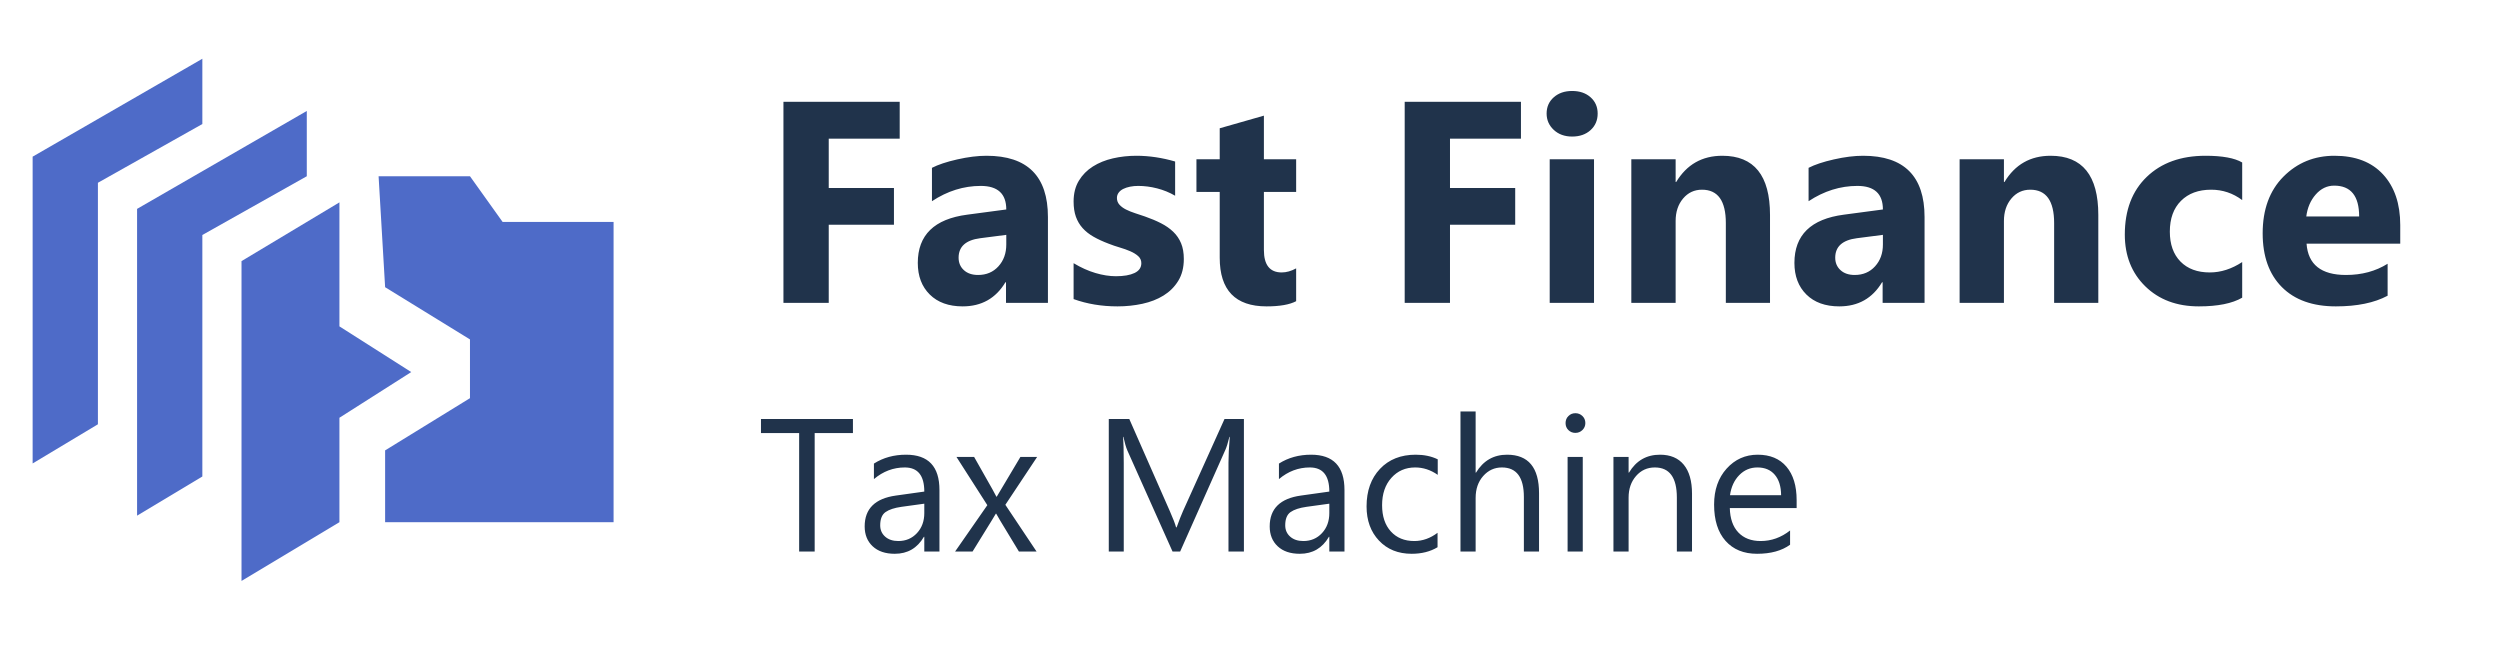
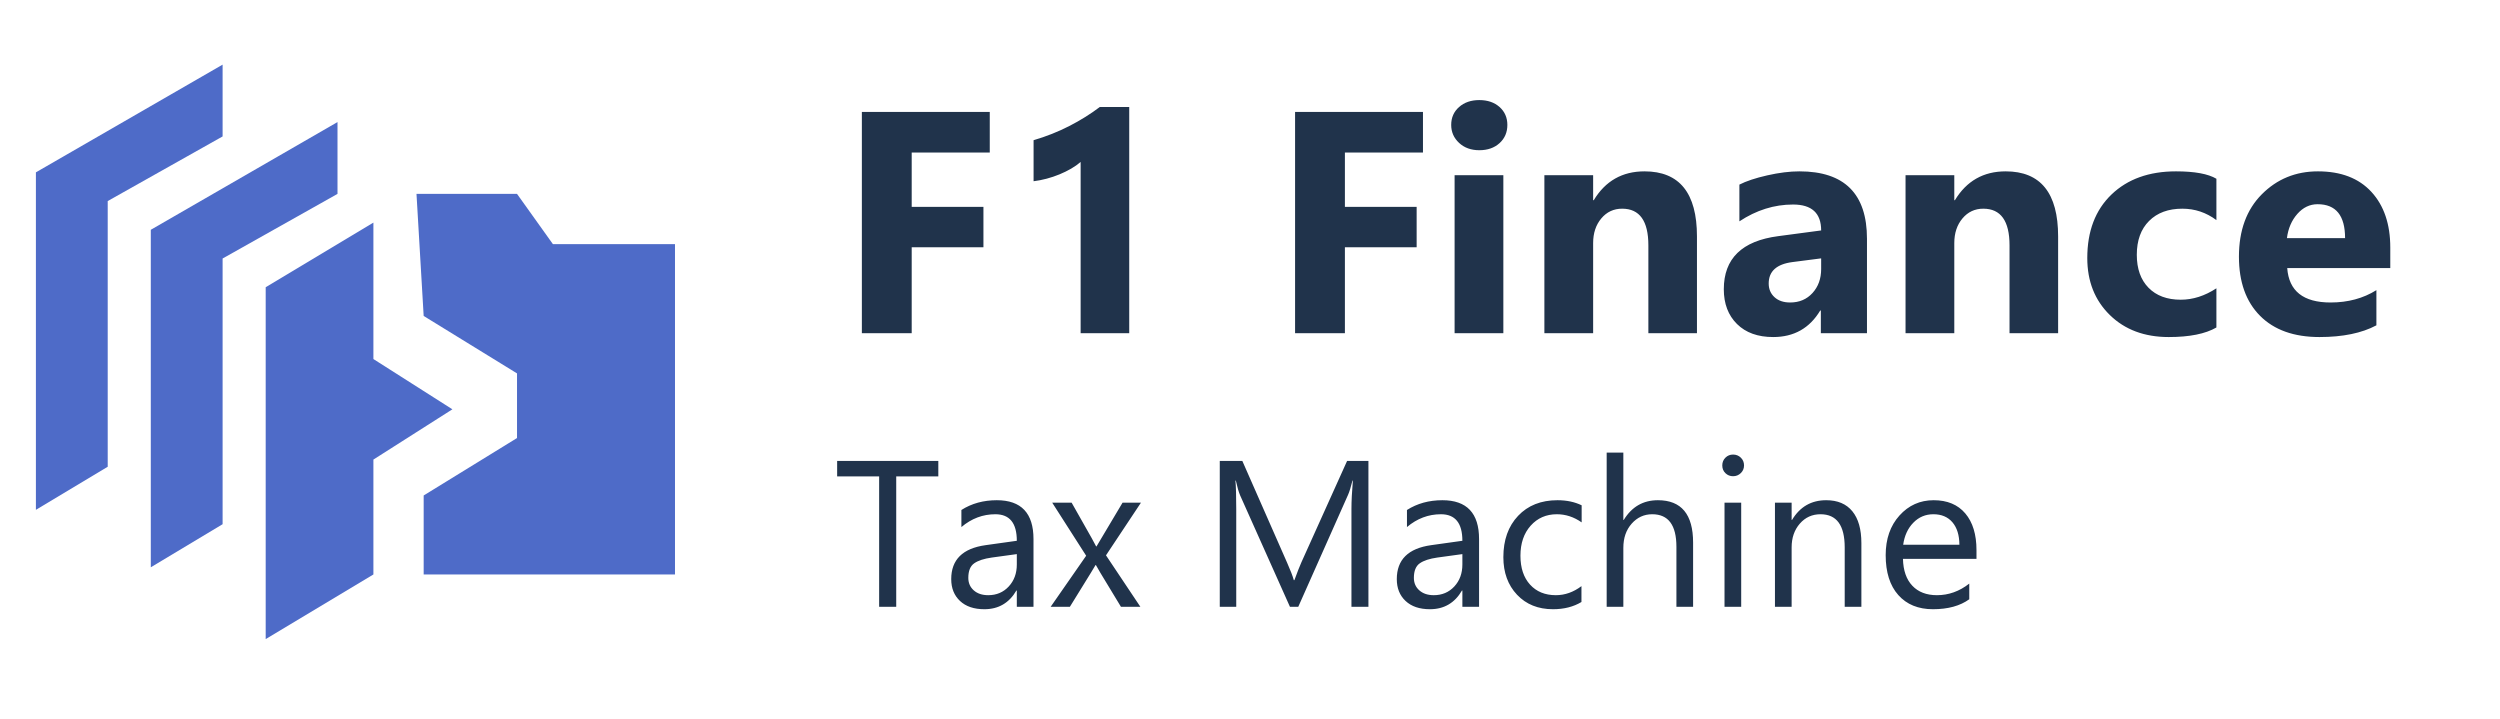
- <svg xmlns="http://www.w3.org/2000/svg" viewBox="0 0 383 100" role="img" aria-label="Fast Finance Tax Machine">
+ <svg xmlns="http://www.w3.org/2000/svg" viewBox="0 0 348.15 100" role="img" aria-label="F1 Finance Tax Machine">
  <path fill="#4E6BC8" d="M 5 24 L 31 9 L 31 19 L 15 28 L 15 65 L 5 71 Z" />
  <path fill="#4E6BC8" d="M 21 32 L 47 17 L 47 27 L 31 36 L 31 73 L 21 79 Z" />
  <path fill="#4E6BC8" d="M 37 40 L 52 31 L 52 50 L 63 57 L 52 64 L 52 80 L 37 89 Z" />
  <path fill="#4E6BC8" d="M 58 27 L 72 27 L 77 34 L 94 34 L 94 80 L 59 80 L 59 69 L 72 61 L 72 52 L 59 44 Z" />
-   <path fill="#20334B" d="M 137.834 21.242 L 126.963 21.242 L 126.963 28.804 L 136.953 28.804 L 136.953 34.433 L 126.963 34.433 L 126.963 46.4 L 120.023 46.4 L 120.023 15.591 L 137.834 15.591 L 137.834 21.242 Z M 160.543 46.4 L 154.119 46.4 L 154.119 43.242 L 154.033 43.242 C 152.558 45.705 150.374 46.937 147.48 46.937 C 145.346 46.937 143.667 46.332 142.442 45.122 C 141.218 43.911 140.605 42.296 140.605 40.277 C 140.605 36.009 143.133 33.545 148.189 32.886 L 154.162 32.091 C 154.162 29.685 152.859 28.482 150.252 28.482 C 147.631 28.482 145.139 29.263 142.775 30.824 L 142.775 25.711 C 143.721 25.224 145.013 24.794 146.653 24.421 C 148.293 24.049 149.786 23.863 151.133 23.863 C 157.406 23.863 160.543 26.992 160.543 33.252 L 160.543 46.4 Z M 154.162 37.462 L 154.162 35.98 L 150.166 36.496 C 147.96 36.782 146.857 37.778 146.857 39.482 C 146.857 40.255 147.126 40.889 147.663 41.383 C 148.2 41.878 148.927 42.125 149.844 42.125 C 151.118 42.125 152.157 41.684 152.959 40.803 C 153.761 39.922 154.162 38.809 154.162 37.462 Z M 164.475 45.82 L 164.475 40.32 C 165.592 40.993 166.705 41.494 167.815 41.824 C 168.925 42.153 169.975 42.318 170.963 42.318 C 172.166 42.318 173.115 42.153 173.81 41.824 C 174.504 41.494 174.852 40.993 174.852 40.32 C 174.852 39.89 174.694 39.532 174.379 39.246 C 174.064 38.959 173.659 38.709 173.165 38.494 C 172.671 38.279 172.13 38.086 171.543 37.914 C 170.956 37.742 170.39 37.548 169.846 37.334 C 168.972 37.004 168.202 36.65 167.536 36.27 C 166.87 35.891 166.312 35.45 165.86 34.949 C 165.409 34.448 165.065 33.867 164.829 33.209 C 164.593 32.55 164.475 31.769 164.475 30.867 C 164.475 29.635 164.743 28.575 165.28 27.687 C 165.817 26.799 166.534 26.072 167.429 25.506 C 168.324 24.941 169.348 24.525 170.501 24.26 C 171.654 23.995 172.854 23.863 174.1 23.863 C 175.074 23.863 176.062 23.938 177.064 24.088 C 178.067 24.239 179.055 24.457 180.029 24.744 L 180.029 29.986 C 179.17 29.485 178.25 29.109 177.269 28.858 C 176.287 28.607 175.324 28.482 174.379 28.482 C 173.935 28.482 173.516 28.521 173.122 28.6 C 172.728 28.679 172.381 28.794 172.08 28.944 C 171.779 29.094 171.543 29.288 171.371 29.524 C 171.199 29.76 171.113 30.029 171.113 30.33 C 171.113 30.731 171.242 31.074 171.5 31.361 C 171.758 31.647 172.094 31.894 172.51 32.102 C 172.925 32.31 173.387 32.496 173.896 32.661 C 174.404 32.825 174.909 32.994 175.41 33.166 C 176.312 33.481 177.129 33.824 177.859 34.197 C 178.59 34.569 179.216 35.006 179.739 35.507 C 180.262 36.009 180.663 36.596 180.942 37.269 C 181.222 37.942 181.361 38.744 181.361 39.675 C 181.361 40.979 181.078 42.092 180.513 43.016 C 179.947 43.94 179.195 44.692 178.257 45.272 C 177.319 45.852 176.237 46.275 175.013 46.54 C 173.788 46.805 172.517 46.937 171.199 46.937 C 168.779 46.937 166.537 46.565 164.475 45.82 Z M 198.57 46.142 C 197.568 46.672 196.057 46.937 194.037 46.937 C 189.253 46.937 186.861 44.452 186.861 39.482 L 186.861 29.406 L 183.295 29.406 L 183.295 24.4 L 186.861 24.4 L 186.861 19.652 L 193.629 17.718 L 193.629 24.4 L 198.57 24.4 L 198.57 29.406 L 193.629 29.406 L 193.629 38.3 C 193.629 40.592 194.538 41.738 196.357 41.738 C 197.074 41.738 197.811 41.53 198.57 41.115 L 198.57 46.142 Z M 233.01 21.242 L 222.139 21.242 L 222.139 28.804 L 232.129 28.804 L 232.129 34.433 L 222.139 34.433 L 222.139 46.4 L 215.199 46.4 L 215.199 15.591 L 233.01 15.591 L 233.01 21.242 Z M 240.852 20.92 C 239.706 20.92 238.768 20.579 238.037 19.899 C 237.307 19.219 236.941 18.384 236.941 17.396 C 236.941 16.379 237.307 15.548 238.037 14.904 C 238.768 14.259 239.706 13.937 240.852 13.937 C 242.012 13.937 242.953 14.259 243.677 14.904 C 244.4 15.548 244.762 16.379 244.762 17.396 C 244.762 18.427 244.4 19.272 243.677 19.931 C 242.953 20.59 242.012 20.92 240.852 20.92 Z M 244.203 46.4 L 237.414 46.4 L 237.414 24.4 L 244.203 24.4 L 244.203 46.4 Z M 271.166 46.4 L 264.398 46.4 L 264.398 34.175 C 264.398 30.767 263.181 29.062 260.746 29.062 C 259.572 29.062 258.605 29.513 257.846 30.416 C 257.087 31.318 256.707 32.464 256.707 33.853 L 256.707 46.4 L 249.918 46.4 L 249.918 24.4 L 256.707 24.4 L 256.707 27.88 L 256.793 27.88 C 258.411 25.202 260.768 23.863 263.861 23.863 C 268.731 23.863 271.166 26.885 271.166 32.929 L 271.166 46.4 Z M 294.842 46.4 L 288.418 46.4 L 288.418 43.242 L 288.332 43.242 C 286.857 45.705 284.673 46.937 281.779 46.937 C 279.645 46.937 277.966 46.332 276.741 45.122 C 275.517 43.911 274.904 42.296 274.904 40.277 C 274.904 36.009 277.432 33.545 282.488 32.886 L 288.461 32.091 C 288.461 29.685 287.158 28.482 284.551 28.482 C 281.93 28.482 279.438 29.263 277.074 30.824 L 277.074 25.711 C 278.02 25.224 279.312 24.794 280.952 24.421 C 282.592 24.049 284.085 23.863 285.432 23.863 C 291.705 23.863 294.842 26.992 294.842 33.252 L 294.842 46.4 Z M 288.461 37.462 L 288.461 35.98 L 284.465 36.496 C 282.259 36.782 281.156 37.778 281.156 39.482 C 281.156 40.255 281.425 40.889 281.962 41.383 C 282.499 41.878 283.226 42.125 284.143 42.125 C 285.417 42.125 286.456 41.684 287.258 40.803 C 288.06 39.922 288.461 38.809 288.461 37.462 Z M 321.461 46.4 L 314.693 46.4 L 314.693 34.175 C 314.693 30.767 313.476 29.062 311.041 29.062 C 309.867 29.062 308.9 29.513 308.141 30.416 C 307.382 31.318 307.002 32.464 307.002 33.853 L 307.002 46.4 L 300.213 46.4 L 300.213 24.4 L 307.002 24.4 L 307.002 27.88 L 307.088 27.88 C 308.706 25.202 311.062 23.863 314.156 23.863 C 319.026 23.863 321.461 26.885 321.461 32.929 L 321.461 46.4 Z M 343.504 45.605 C 341.971 46.493 339.758 46.937 336.865 46.937 C 333.485 46.937 330.749 45.913 328.658 43.865 C 326.567 41.817 325.521 39.174 325.521 35.937 C 325.521 32.199 326.642 29.252 328.884 27.096 C 331.125 24.941 334.122 23.863 337.875 23.863 C 340.467 23.863 342.344 24.207 343.504 24.894 L 343.504 30.652 C 342.086 29.592 340.503 29.062 338.756 29.062 C 336.808 29.062 335.265 29.631 334.126 30.77 C 332.987 31.909 332.418 33.481 332.418 35.486 C 332.418 37.434 332.962 38.963 334.051 40.073 C 335.139 41.183 336.636 41.738 338.541 41.738 C 340.231 41.738 341.885 41.208 343.504 40.148 L 343.504 45.605 Z M 367.717 37.334 L 353.365 37.334 C 353.594 40.528 355.607 42.125 359.402 42.125 C 361.823 42.125 363.95 41.552 365.783 40.406 L 365.783 45.304 C 363.749 46.393 361.107 46.937 357.855 46.937 C 354.303 46.937 351.546 45.952 349.584 43.983 C 347.622 42.014 346.641 39.267 346.641 35.744 C 346.641 32.091 347.701 29.198 349.82 27.064 C 351.94 24.93 354.547 23.863 357.641 23.863 C 360.849 23.863 363.33 24.815 365.085 26.72 C 366.84 28.625 367.717 31.211 367.717 34.476 L 367.717 37.334 Z M 361.422 33.166 C 361.422 30.015 360.147 28.439 357.598 28.439 C 356.509 28.439 355.567 28.89 354.772 29.793 C 353.978 30.695 353.494 31.819 353.322 33.166 L 361.422 33.166 Z" />
+   <path fill="#20334B" d="M 137.834 21.242 L 126.963 21.242 L 126.963 28.804 L 136.953 28.804 L 136.953 34.433 L 126.963 34.433 L 126.963 46.4 L 120.023 46.4 L 120.023 15.591 L 137.834 15.591 L 137.834 21.242 Z M 157.256 14.904 L 157.256 46.4 L 150.489 46.4 L 150.489 22.552 Q 149.93 23.046 149.167 23.487 Q 148.405 23.927 147.545 24.282 Q 146.686 24.636 145.762 24.883 Q 144.838 25.13 143.936 25.238 L 143.936 19.523 Q 146.578 18.749 148.92 17.546 Q 151.262 16.343 153.153 14.904 L 157.256 14.904 Z M 198.163 21.242 L 187.291 21.242 L 187.291 28.804 L 197.282 28.804 L 197.282 34.433 L 187.291 34.433 L 187.291 46.4 L 180.352 46.4 L 180.352 15.591 L 198.163 15.591 L 198.163 21.242 Z M 206.004 20.919 Q 204.286 20.919 203.19 19.899 Q 202.094 18.878 202.094 17.396 Q 202.094 15.871 203.19 14.904 Q 204.286 13.937 206.004 13.937 Q 207.745 13.937 208.83 14.904 Q 209.915 15.871 209.915 17.396 Q 209.915 18.943 208.83 19.931 Q 207.745 20.919 206.004 20.919 Z M 209.356 46.4 L 202.567 46.4 L 202.567 24.4 L 209.356 24.4 L 209.356 46.4 Z M 236.319 46.4 L 229.552 46.4 L 229.552 34.175 Q 229.552 29.062 225.899 29.062 Q 224.137 29.062 222.999 30.416 Q 221.86 31.769 221.86 33.853 L 221.86 46.4 L 215.071 46.4 L 215.071 24.4 L 221.86 24.4 L 221.86 27.88 L 221.946 27.88 Q 224.374 23.863 229.014 23.863 Q 236.319 23.863 236.319 32.929 L 236.319 46.4 Z M 259.995 46.4 L 253.571 46.4 L 253.571 43.242 L 253.485 43.242 Q 251.272 46.937 246.932 46.937 Q 243.731 46.937 241.894 45.122 Q 240.057 43.306 240.057 40.277 Q 240.057 33.875 247.641 32.886 L 253.614 32.091 Q 253.614 28.482 249.704 28.482 Q 245.772 28.482 242.227 30.824 L 242.227 25.71 Q 243.645 24.98 246.105 24.421 Q 248.565 23.863 250.585 23.863 Q 259.995 23.863 259.995 33.251 L 259.995 46.4 Z M 253.614 37.462 L 253.614 35.98 L 249.618 36.496 Q 246.309 36.925 246.309 39.482 Q 246.309 40.642 247.115 41.383 Q 247.921 42.125 249.296 42.125 Q 251.208 42.125 252.411 40.803 Q 253.614 39.482 253.614 37.462 Z M 286.614 46.4 L 279.847 46.4 L 279.847 34.175 Q 279.847 29.062 276.194 29.062 Q 274.433 29.062 273.294 30.416 Q 272.155 31.769 272.155 33.853 L 272.155 46.4 L 265.366 46.4 L 265.366 24.4 L 272.155 24.4 L 272.155 27.88 L 272.241 27.88 Q 274.669 23.863 279.31 23.863 Q 286.614 23.863 286.614 32.929 L 286.614 46.4 Z M 308.657 45.605 Q 306.359 46.937 302.019 46.937 Q 296.948 46.937 293.812 43.865 Q 290.675 40.793 290.675 35.937 Q 290.675 30.33 294.037 27.096 Q 297.4 23.863 303.029 23.863 Q 306.917 23.863 308.657 24.894 L 308.657 30.652 Q 306.531 29.062 303.909 29.062 Q 300.988 29.062 299.28 30.77 Q 297.571 32.478 297.571 35.486 Q 297.571 38.408 299.204 40.073 Q 300.837 41.738 303.695 41.738 Q 306.23 41.738 308.657 40.148 L 308.657 45.605 Z M 332.871 37.334 L 318.519 37.334 Q 318.863 42.125 324.556 42.125 Q 328.187 42.125 330.937 40.406 L 330.937 45.304 Q 327.886 46.937 323.009 46.937 Q 317.681 46.937 314.738 43.983 Q 311.794 41.029 311.794 35.744 Q 311.794 30.265 314.974 27.064 Q 318.154 23.863 322.794 23.863 Q 327.607 23.863 330.239 26.72 Q 332.871 29.578 332.871 34.476 L 332.871 37.334 Z M 326.576 33.166 Q 326.576 28.439 322.751 28.439 Q 321.119 28.439 319.926 29.792 Q 318.734 31.146 318.476 33.166 L 326.576 33.166 Z" />
  <path fill="#20334B" d="M 130.67 66.347 L 124.808 66.347 L 124.808 84.5 L 122.429 84.5 L 122.429 66.347 L 116.581 66.347 L 116.581 64.194 L 130.67 64.194 L 130.67 66.347 Z M 143.924 84.5 L 141.602 84.5 L 141.602 82.234 L 141.545 82.234 C 140.535 83.971 139.048 84.84 137.084 84.84 C 135.64 84.84 134.51 84.458 133.693 83.693 C 132.877 82.928 132.468 81.913 132.468 80.648 C 132.468 77.939 134.064 76.363 137.254 75.919 L 141.602 75.31 C 141.602 72.846 140.606 71.614 138.614 71.614 C 136.867 71.614 135.291 72.209 133.884 73.398 L 133.884 71.02 C 135.31 70.113 136.952 69.66 138.812 69.66 C 142.22 69.66 143.924 71.463 143.924 75.069 L 143.924 84.5 Z M 141.602 77.165 L 138.104 77.646 C 137.028 77.798 136.216 78.064 135.668 78.447 C 135.121 78.829 134.847 79.506 134.847 80.479 C 134.847 81.187 135.1 81.765 135.605 82.213 C 136.11 82.662 136.782 82.886 137.623 82.886 C 138.774 82.886 139.725 82.482 140.476 81.675 C 141.226 80.868 141.602 79.846 141.602 78.609 L 141.602 77.165 Z M 158.891 70 L 154.02 77.335 L 158.806 84.5 L 156.102 84.5 L 153.255 79.799 C 153.076 79.506 152.864 79.138 152.618 78.694 L 152.562 78.694 C 152.514 78.779 152.292 79.147 151.896 79.799 L 148.993 84.5 L 146.317 84.5 L 151.259 77.392 L 146.529 70 L 149.234 70 L 152.038 74.956 C 152.245 75.324 152.448 75.702 152.646 76.089 L 152.703 76.089 L 156.328 70 L 158.891 70 Z M 190.567 84.5 L 188.203 84.5 L 188.203 70.878 C 188.203 69.802 188.269 68.485 188.401 66.927 L 188.344 66.927 C 188.118 67.843 187.915 68.499 187.735 68.896 L 180.797 84.5 L 179.636 84.5 L 172.711 69.009 C 172.513 68.556 172.31 67.862 172.103 66.927 L 172.046 66.927 C 172.121 67.739 172.159 69.065 172.159 70.906 L 172.159 84.5 L 169.865 84.5 L 169.865 64.194 L 173.009 64.194 L 179.239 78.354 C 179.721 79.44 180.032 80.252 180.174 80.79 L 180.259 80.79 C 180.665 79.676 180.99 78.845 181.236 78.298 L 187.594 64.194 L 190.567 64.194 L 190.567 84.5 Z M 205.974 84.5 L 203.651 84.5 L 203.651 82.234 L 203.595 82.234 C 202.585 83.971 201.098 84.84 199.134 84.84 C 197.69 84.84 196.559 84.458 195.743 83.693 C 194.926 82.928 194.518 81.913 194.518 80.648 C 194.518 77.939 196.113 76.363 199.304 75.919 L 203.651 75.31 C 203.651 72.846 202.655 71.614 200.664 71.614 C 198.917 71.614 197.341 72.209 195.934 73.398 L 195.934 71.02 C 197.36 70.113 199.002 69.66 200.862 69.66 C 204.27 69.66 205.974 71.463 205.974 75.069 L 205.974 84.5 Z M 203.651 77.165 L 200.154 77.646 C 199.078 77.798 198.266 78.064 197.718 78.447 C 197.171 78.829 196.897 79.506 196.897 80.479 C 196.897 81.187 197.149 81.765 197.655 82.213 C 198.16 82.662 198.832 82.886 199.672 82.886 C 200.824 82.886 201.775 82.482 202.526 81.675 C 203.276 80.868 203.651 79.846 203.651 78.609 L 203.651 77.165 Z M 220.233 83.834 C 219.119 84.505 217.797 84.84 216.268 84.84 C 214.201 84.84 212.532 84.167 211.262 82.822 C 209.993 81.477 209.358 79.733 209.358 77.59 C 209.358 75.201 210.042 73.283 211.411 71.834 C 212.78 70.385 214.607 69.66 216.891 69.66 C 218.166 69.66 219.289 69.896 220.261 70.368 L 220.261 72.747 C 219.185 71.992 218.033 71.614 216.806 71.614 C 215.324 71.614 214.109 72.145 213.16 73.207 C 212.211 74.269 211.737 75.664 211.737 77.392 C 211.737 79.091 212.183 80.431 213.075 81.413 C 213.967 82.395 215.164 82.886 216.665 82.886 C 217.93 82.886 219.119 82.466 220.233 81.625 L 220.233 83.834 Z M 235.781 84.5 L 233.458 84.5 L 233.458 76.146 C 233.458 73.125 232.335 71.614 230.088 71.614 C 228.956 71.614 228.002 72.051 227.228 72.924 C 226.454 73.797 226.067 74.918 226.067 76.287 L 226.067 84.5 L 223.745 84.5 L 223.745 63.033 L 226.067 63.033 L 226.067 72.407 L 226.124 72.407 C 227.237 70.576 228.823 69.66 230.881 69.66 C 234.148 69.66 235.781 71.628 235.781 75.565 L 235.781 84.5 Z M 241.346 66.318 C 240.93 66.318 240.576 66.177 240.284 65.894 C 239.991 65.61 239.845 65.252 239.845 64.817 C 239.845 64.383 239.991 64.022 240.284 63.734 C 240.576 63.446 240.93 63.302 241.346 63.302 C 241.771 63.302 242.132 63.446 242.429 63.734 C 242.726 64.022 242.875 64.383 242.875 64.817 C 242.875 65.233 242.726 65.587 242.429 65.879 C 242.132 66.172 241.771 66.318 241.346 66.318 Z M 242.479 84.5 L 240.156 84.5 L 240.156 70 L 242.479 70 L 242.479 84.5 Z M 259.216 84.5 L 256.894 84.5 L 256.894 76.23 C 256.894 73.153 255.77 71.614 253.523 71.614 C 252.362 71.614 251.402 72.051 250.642 72.924 C 249.882 73.797 249.502 74.899 249.502 76.23 L 249.502 84.5 L 247.18 84.5 L 247.18 70 L 249.502 70 L 249.502 72.407 L 249.559 72.407 C 250.654 70.576 252.24 69.66 254.316 69.66 C 255.902 69.66 257.115 70.172 257.956 71.197 C 258.796 72.221 259.216 73.701 259.216 75.636 L 259.216 84.5 Z M 275.245 77.831 L 265.007 77.831 C 265.045 79.445 265.479 80.691 266.31 81.569 C 267.141 82.447 268.283 82.886 269.737 82.886 C 271.37 82.886 272.871 82.348 274.24 81.271 L 274.24 83.452 C 272.965 84.377 271.28 84.84 269.185 84.84 C 267.136 84.84 265.527 84.181 264.356 82.865 C 263.185 81.548 262.6 79.695 262.6 77.307 C 262.6 75.05 263.24 73.212 264.519 71.791 C 265.798 70.371 267.386 69.66 269.284 69.66 C 271.181 69.66 272.649 70.274 273.688 71.501 C 274.726 72.728 275.245 74.432 275.245 76.613 L 275.245 77.831 Z M 272.866 75.862 C 272.857 74.522 272.533 73.479 271.896 72.733 C 271.259 71.987 270.374 71.614 269.241 71.614 C 268.146 71.614 267.216 72.006 266.452 72.79 C 265.687 73.573 265.215 74.597 265.036 75.862 L 272.866 75.862 Z" />
</svg>
